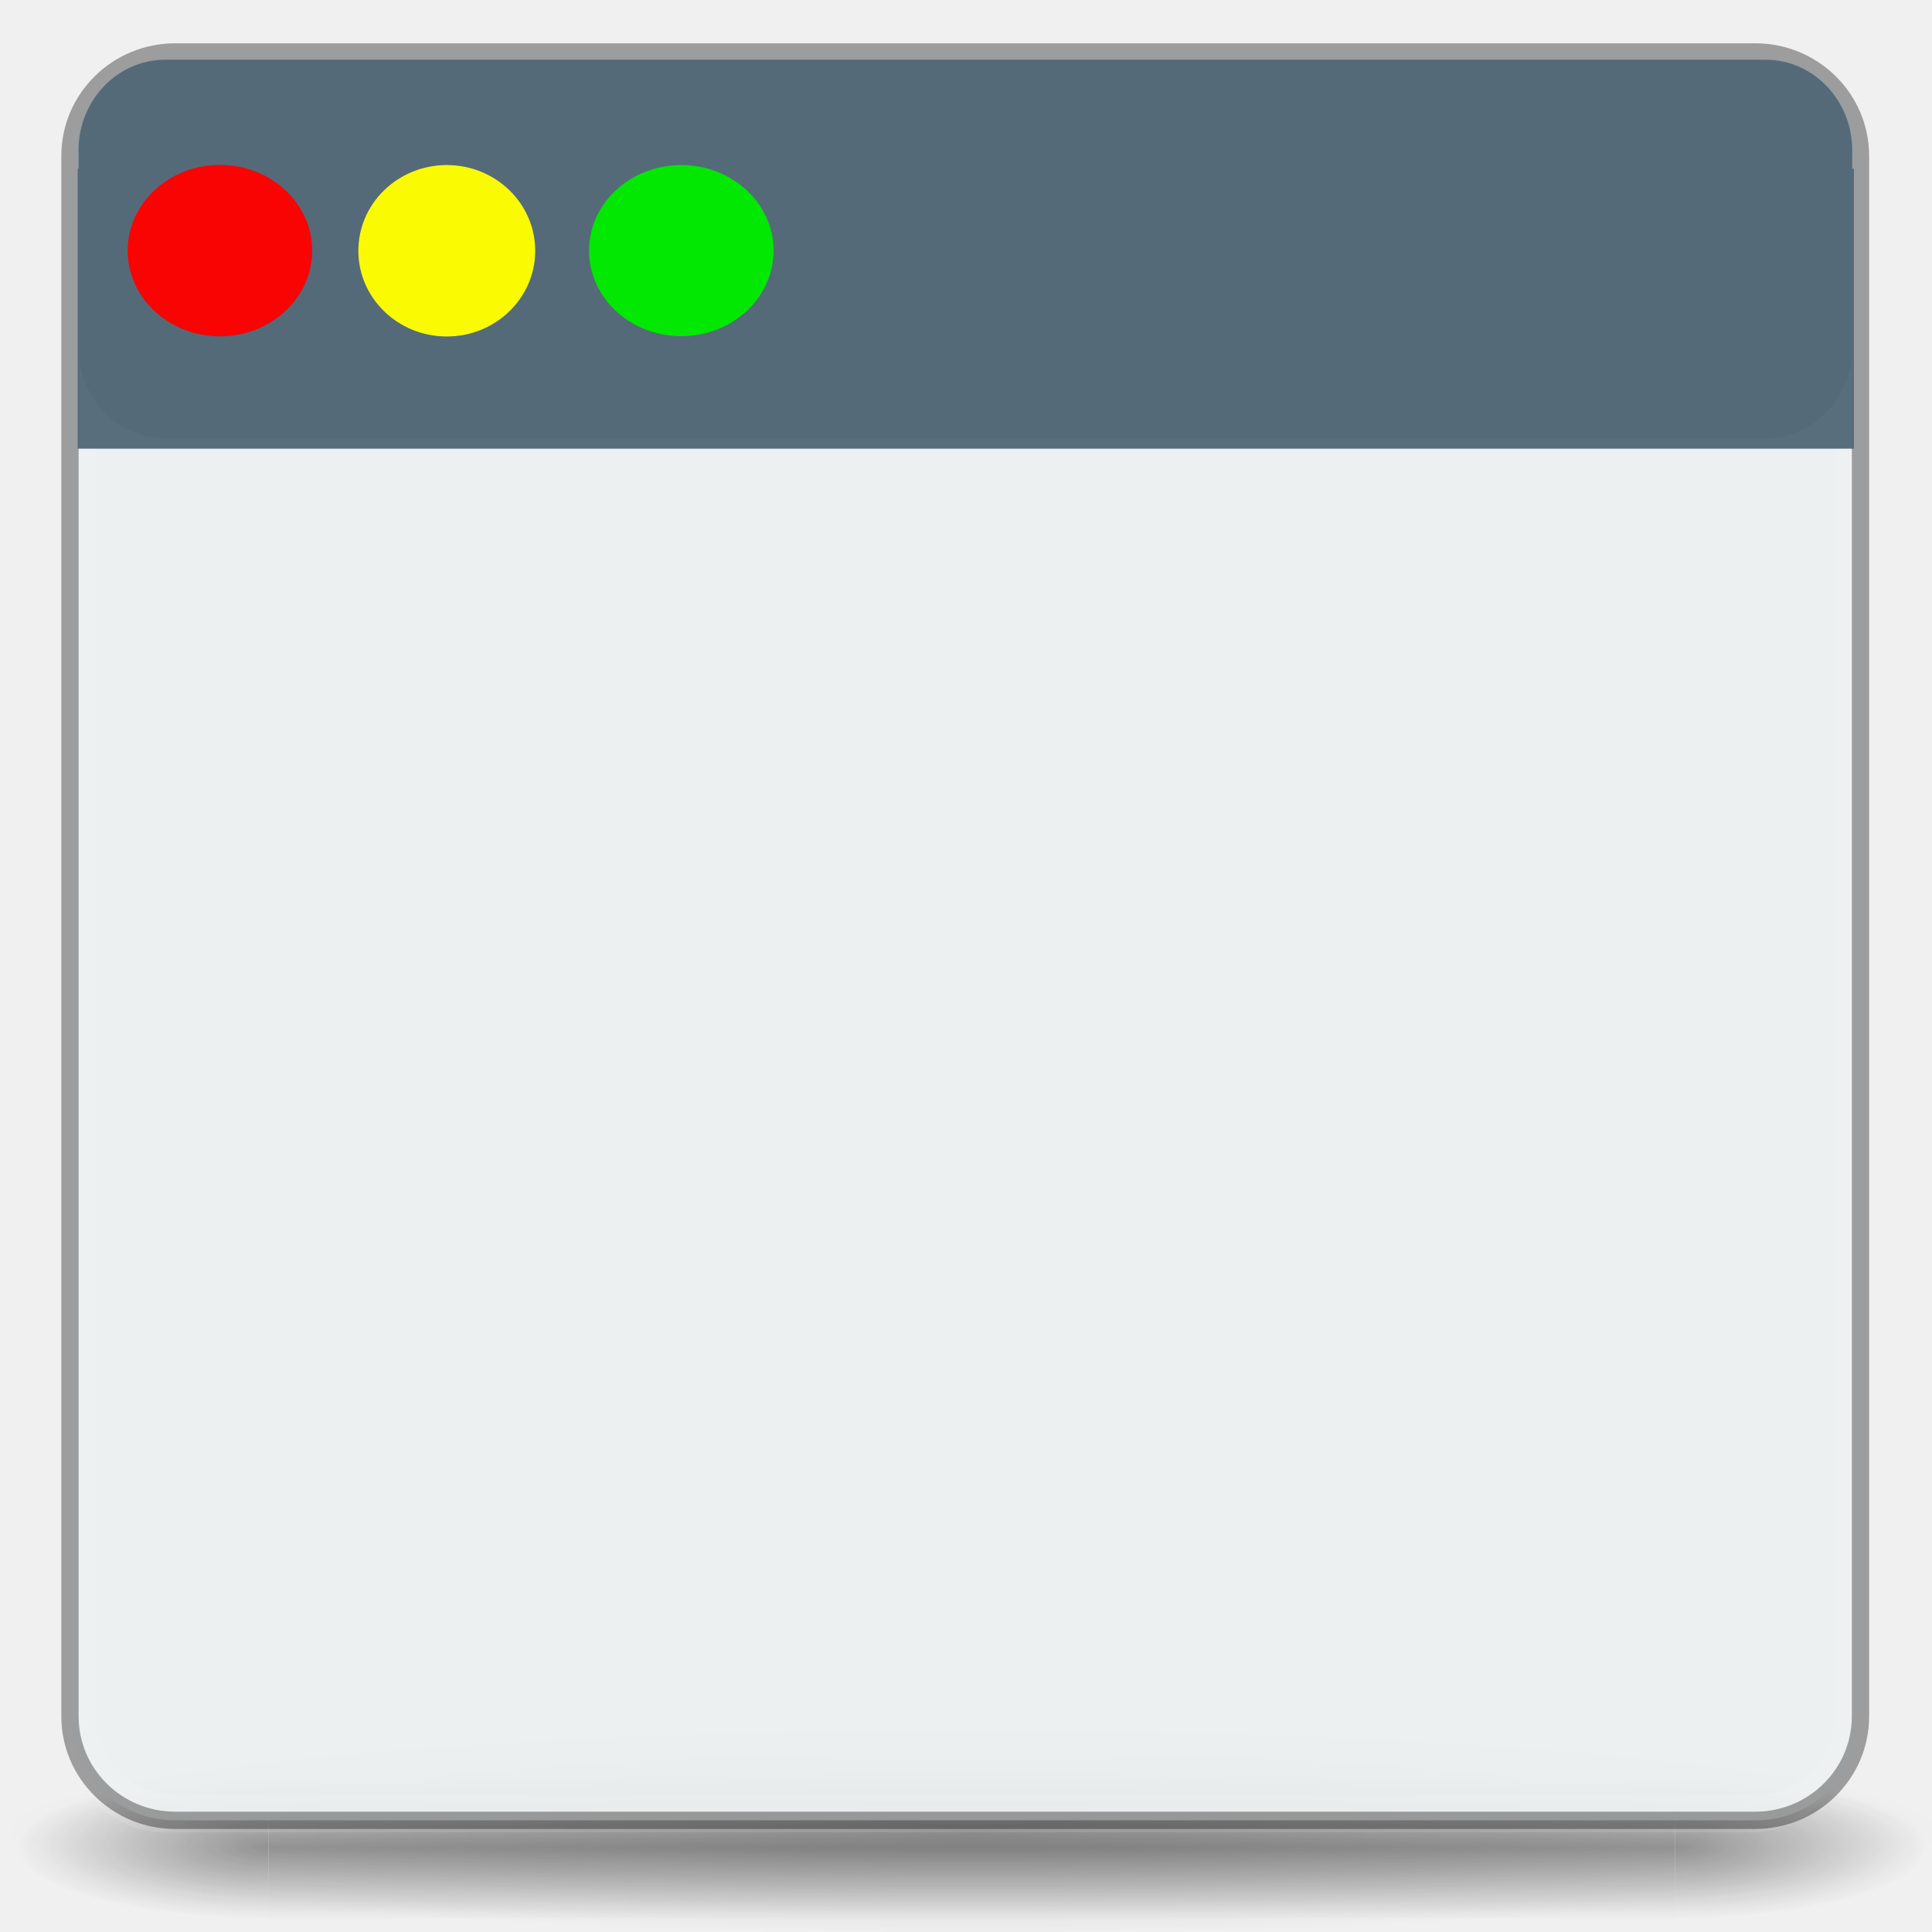
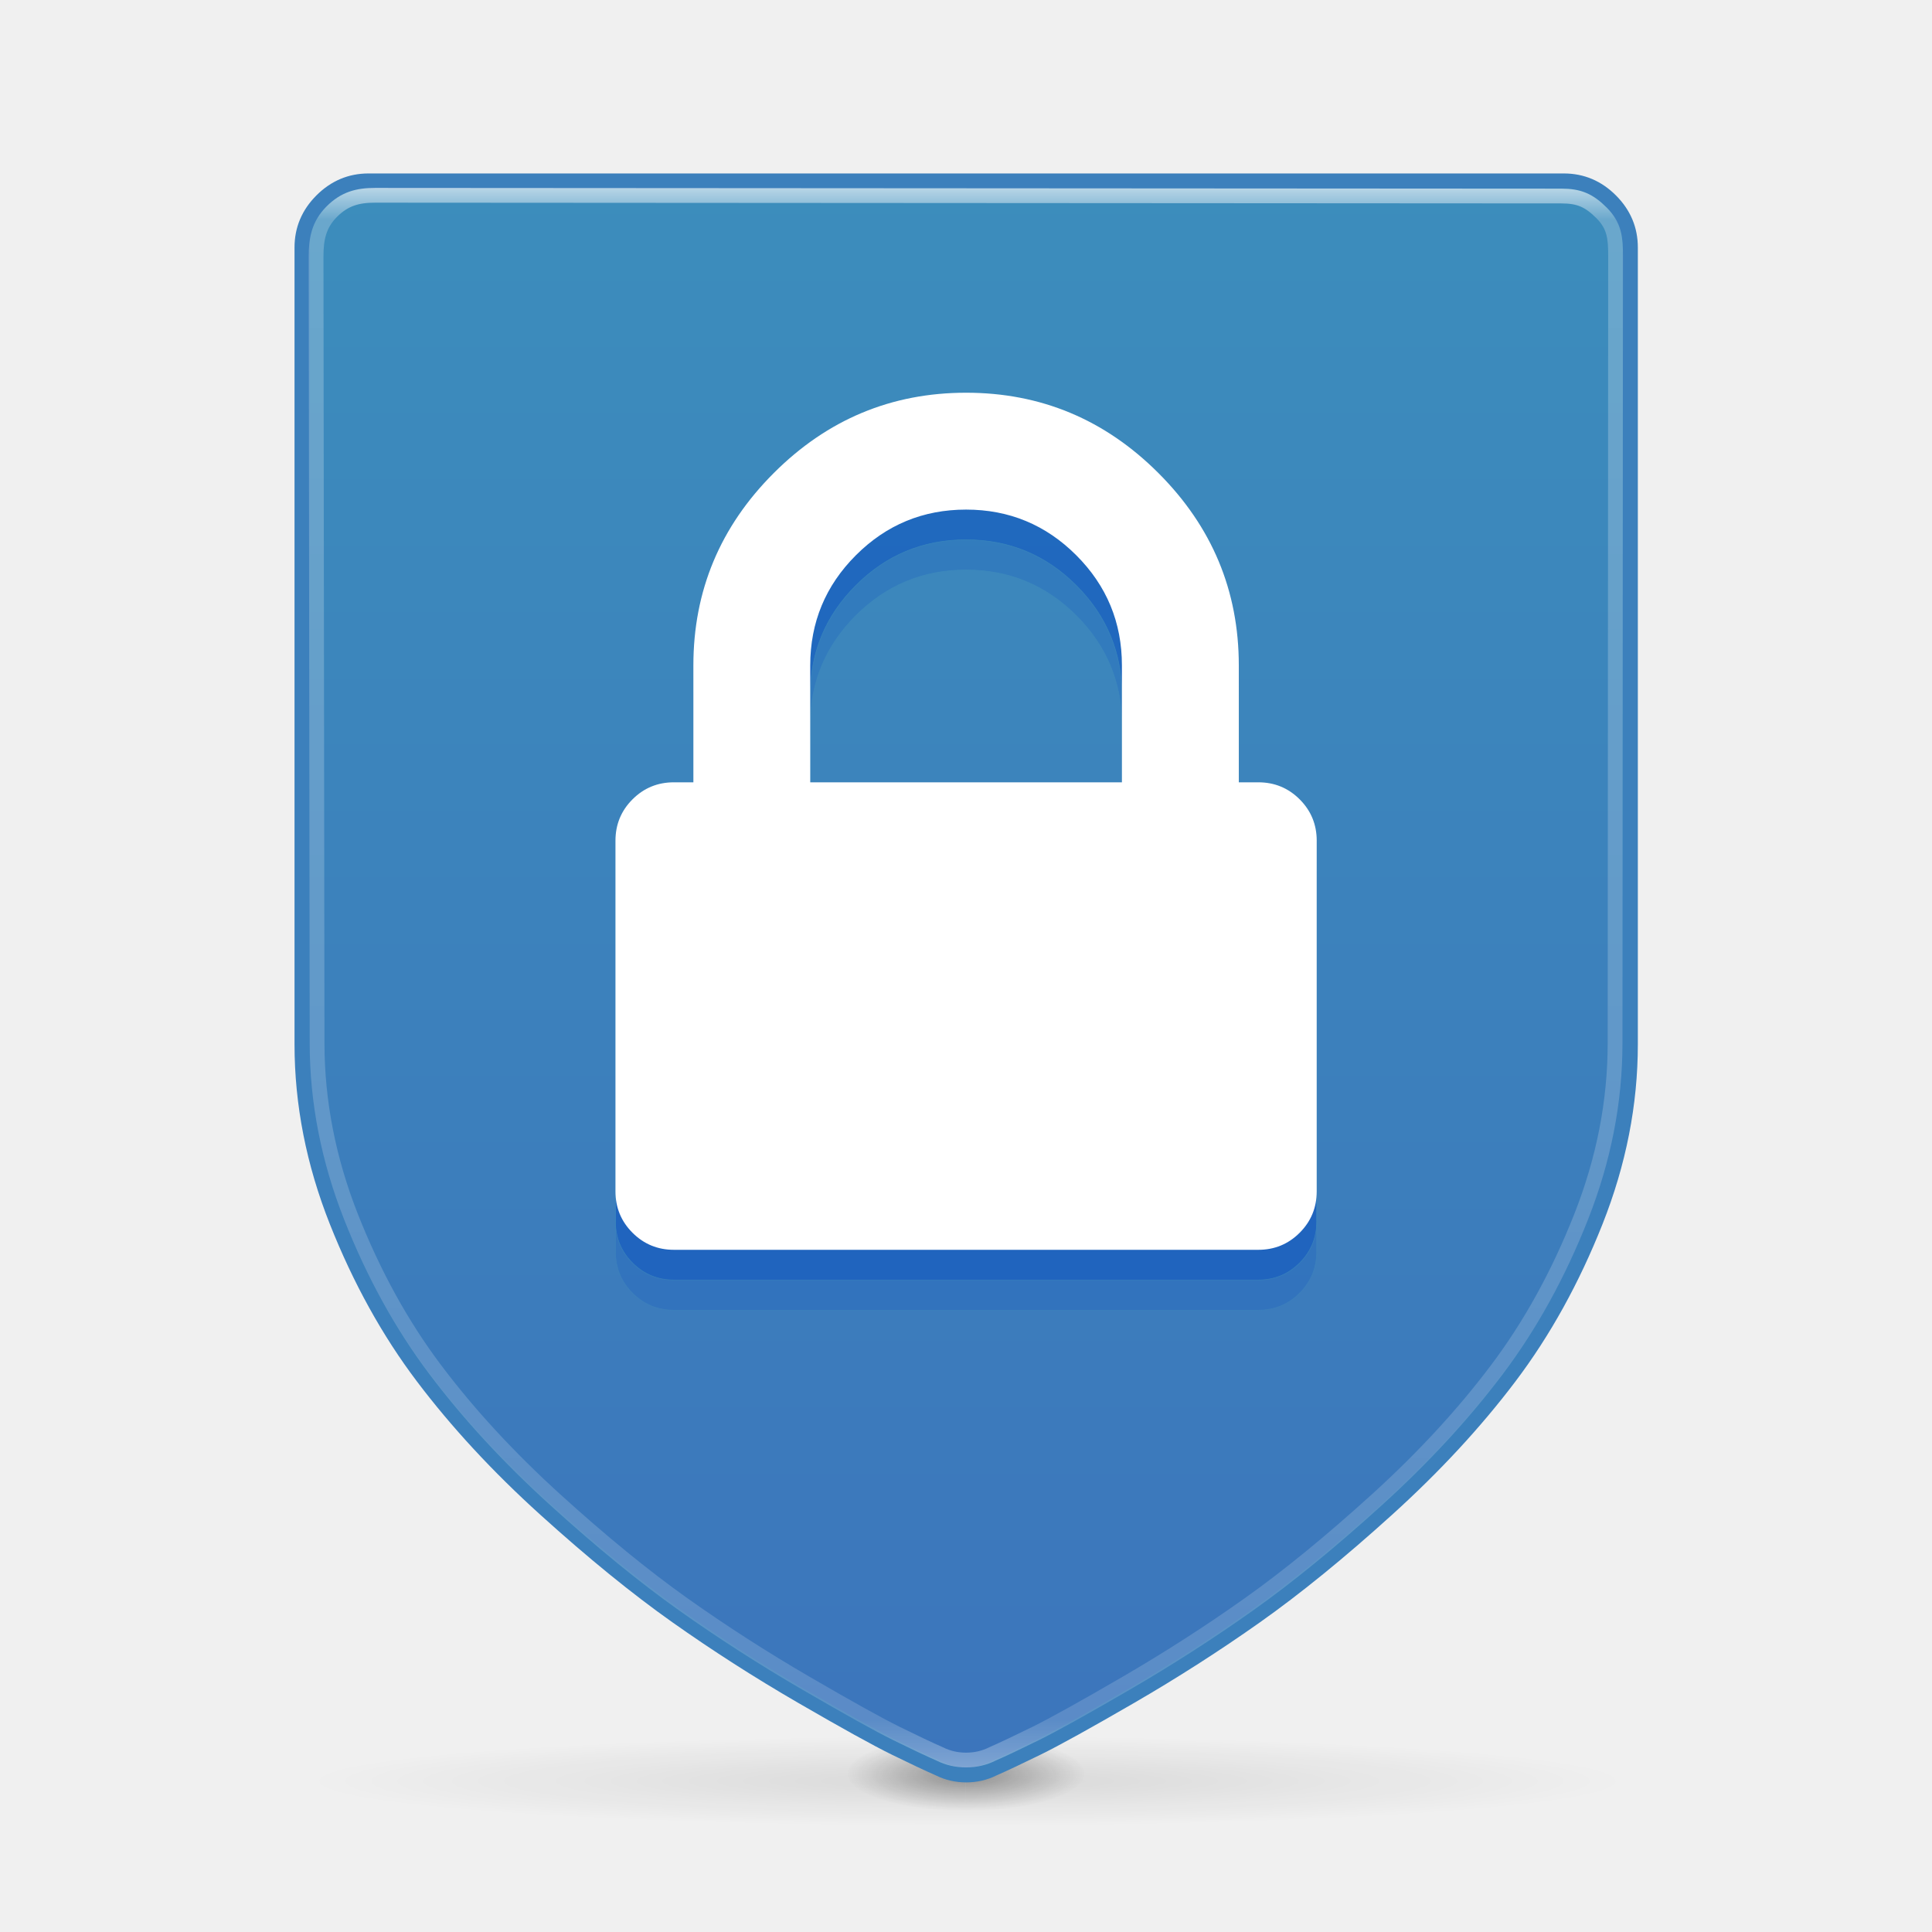
- <svg xmlns="http://www.w3.org/2000/svg" xmlns:xlink="http://www.w3.org/1999/xlink" id="svg4113" height="128" width="128" version="1.1">
-   <defs id="defs4115">
-     <linearGradient gradientTransform="matrix(2.72973,0,0,2.72973,-1.513518,1.488321)" gradientUnits="userSpaceOnUse" xlink:href="#linearGradient3924" id="linearGradient4136" y2="43" x2="24" y1="5" x1="24" />
-     <linearGradient id="linearGradient3924">
-       <stop offset="0" style="stop-color:#ffffff;stop-opacity:1" id="stop3926" />
-       <stop offset="0.063" style="stop-color:#ffffff;stop-opacity:0.235" id="stop3928" />
-       <stop offset="0.951" style="stop-color:#ffffff;stop-opacity:0.157" id="stop3930" />
-       <stop offset="1" style="stop-color:#ffffff;stop-opacity:0.392" id="stop3932" />
+ <svg xmlns="http://www.w3.org/2000/svg" xmlns:xlink="http://www.w3.org/1999/xlink" width="128" height="128" viewBox="0 0 128 128" version="1.1" id="svg217">
+   <defs id="defs221">
+     <linearGradient id="linearGradient7072">
+       <stop id="stop7068" offset="0" style="stop-color:#3c8dbc;stop-opacity:1" />
+       <stop id="stop7070" offset="1" style="stop-color:#3c75bc;stop-opacity:1" />
    </linearGradient>
-     <radialGradient gradientTransform="matrix(0,24.13962,-29.63575,0,361.2812,-204.7268)" gradientUnits="userSpaceOnUse" xlink:href="#linearGradient2867-449-88-871-390-598-476-591-434-148-57-177-8-3-3-6-4-8-8-8-5-7-8" id="radialGradient3936-3" fy="9.957" fx="7.118" r="8.933" cy="9.957" cx="7.118" />
-     <linearGradient id="linearGradient2867-449-88-871-390-598-476-591-434-148-57-177-8-3-3-6-4-8-8-8-5-7-8">
-       <stop offset="0" style="stop-color:#404648;stop-opacity:1" id="stop3750-1-0-7-6-6-1-3-9-3-9-2" />
-       <stop offset="1" style="stop-color:#0c1011;stop-opacity:1" id="stop3754-1-8-5-2-7-6-7-1-9-1-0" />
+     <linearGradient id="linearGradient5421">
+       <stop id="stop5417" offset="0" style="stop-color:#ffffff;stop-opacity:1" />
+       <stop style="stop-color:#ffffff;stop-opacity:0.235" offset="0.038" id="stop5441" />
+       <stop id="stop5453" offset="0.962" style="stop-color:#ffffff;stop-opacity:0.157" />
+       <stop id="stop5419" offset="1" style="stop-color:#ffffff;stop-opacity:0.392" />
    </linearGradient>
-     <radialGradient gradientTransform="matrix(2.003784,0,0,1.4,27.98813,-17.4)" gradientUnits="userSpaceOnUse" xlink:href="#linearGradient3688-166-749-5" id="radialGradient4093" fy="43.5" fx="4.993" r="2.5" cy="43.5" cx="4.993" />
-     <linearGradient id="linearGradient3688-166-749-5">
-       <stop offset="0" style="stop-color:#181818;stop-opacity:1" id="stop2883-0" />
-       <stop offset="1" style="stop-color:#181818;stop-opacity:0" id="stop2885-5" />
+     <linearGradient id="linearGradient5317-0">
+       <stop style="stop-color:#8cd5ff;stop-opacity:1" offset="0" id="stop5313" />
+       <stop style="stop-color:#3689e6;stop-opacity:1" offset="1" id="stop5315" />
    </linearGradient>
-     <radialGradient gradientTransform="matrix(2.003784,0,0,1.4,-20.01187,-104.4)" gradientUnits="userSpaceOnUse" xlink:href="#linearGradient3688-464-309-8" id="radialGradient4095" fy="43.5" fx="4.993" r="2.5" cy="43.5" cx="4.993" />
-     <linearGradient id="linearGradient3688-464-309-8">
-       <stop offset="0" style="stop-color:#181818;stop-opacity:1" id="stop2889-9" />
-       <stop offset="1" style="stop-color:#181818;stop-opacity:0" id="stop2891-4" />
+     <linearGradient xlink:href="#linearGradient7072" id="linearGradient5319" x1="1536" y1="128.202" x2="1536" y2="1661.113" gradientUnits="userSpaceOnUse" gradientTransform="matrix(0.06874791,0,0,0.06874791,2.413916,3.191935)" />
+     <linearGradient xlink:href="#linearGradient5317-0" id="linearGradient5319-3" x1="1536" y1="128.202" x2="1536" y2="1661.113" gradientUnits="userSpaceOnUse" gradientTransform="matrix(0.06874791,0,0,0.06874791,-17.59946,-8.79973)" />
+     <linearGradient xlink:href="#linearGradient5421" id="linearGradient5410" x1="64.007" y1="9.439" x2="64.007" y2="119.008" gradientUnits="userSpaceOnUse" gradientTransform="matrix(0.9772587,0,0,0.9811194,1.448412,1.239158)" />
+     <radialGradient cx="4.993" cy="43.5" r="2.5" fx="4.993" fy="43.5" id="h" xlink:href="#b" gradientUnits="userSpaceOnUse" gradientTransform="matrix(2.00378,0,0,1.4,27.988,-17.4)" />
+     <linearGradient id="b">
+       <stop offset="0" stop-color="#181818" id="stop5614" />
+       <stop offset="1" stop-color="#181818" stop-opacity="0" id="stop5616" />
    </linearGradient>
-     <linearGradient gradientUnits="userSpaceOnUse" xlink:href="#linearGradient3702-501-757-0" id="linearGradient4097" y2="39.999" x2="25.058" y1="47.028" x1="25.058" />
-     <linearGradient id="linearGradient3702-501-757-0">
-       <stop offset="0" style="stop-color:#181818;stop-opacity:0" id="stop2895-0" />
-       <stop offset="0.5" style="stop-color:#181818;stop-opacity:1" id="stop2897-2" />
-       <stop offset="1" style="stop-color:#181818;stop-opacity:0" id="stop2899-6" />
+     <radialGradient cx="4.993" cy="43.5" r="2.5" fx="4.993" fy="43.5" id="i" xlink:href="#b" gradientUnits="userSpaceOnUse" gradientTransform="matrix(2.00378,0,0,1.4,-48.012,-104.4)" />
+     <radialGradient gradientUnits="userSpaceOnUse" gradientTransform="matrix(1.566964,0,0,0.10714,13.96229,111.6244)" r="28" fy="59.5" fx="32" cy="59.5" cx="32" id="g" xlink:href="#f" />
+     <linearGradient id="f">
+       <stop offset="0" id="stop5588" />
+       <stop offset="1" stop-opacity="0" id="stop5590" />
    </linearGradient>
-     <linearGradient id="linearGradient3811">
-       <stop offset="0" style="stop-color:#000000;stop-opacity:1" id="stop3813" />
-       <stop offset="1" style="stop-color:#000000;stop-opacity:0" id="stop3815" />
-     </linearGradient>
-     <radialGradient gradientTransform="matrix(1.581305,0,0,0.1697883,71.2511,102.1321)" gradientUnits="userSpaceOnUse" xlink:href="#linearGradient3811" id="radialGradient4111" fy="93.468" fx="-4.029" r="35.338" cy="93.468" cx="-4.029" />
-     <linearGradient y2="12" x2="20" y1="-3" x1="10" gradientTransform="matrix(2.476929,0,0,4.434992,12.64418,51.23727)" gradientUnits="userSpaceOnUse" id="linearGradient3368-3" xlink:href="#linearGradient3880-3" />
-     <linearGradient id="linearGradient3880-3">
-       <stop id="stop3883-1" offset="0" style="stop-color:#ffffff;stop-opacity:1;" />
-       <stop id="stop3885-5" offset="1" style="stop-color:#ffffff;stop-opacity:0;" />
-     </linearGradient>
-     <linearGradient gradientTransform="matrix(2.723202,0,0,2.733057,-0.9638082,0.1516844)" gradientUnits="userSpaceOnUse" xlink:href="#linearGradient3924" id="linearGradient4136-3" y2="43" x2="24" y1="5" x1="24" />
-     <radialGradient gradientTransform="matrix(1.825574,0,0,0.1928924,71.86684,103.3599)" gradientUnits="userSpaceOnUse" xlink:href="#linearGradient3811" id="radialGradient4111-5" fy="93.468" fx="-4.029" r="35.338" cy="93.468" cx="-4.029" />
-     <radialGradient gradientTransform="matrix(2.003784,0,0,1.4,27.98813,-17.4)" gradientUnits="userSpaceOnUse" xlink:href="#linearGradient3688-166-749-5" id="radialGradient4093-9" fy="43.5" fx="4.993" r="2.5" cy="43.5" cx="4.993" />
-     <radialGradient gradientTransform="matrix(2.003784,0,0,1.4,-20.01187,-104.4)" gradientUnits="userSpaceOnUse" xlink:href="#linearGradient3688-166-749-5" id="radialGradient4095-8" fy="43.5" fx="4.993" r="2.5" cy="43.5" cx="4.993" />
-     <linearGradient gradientTransform="matrix(3.151399,0,0,3.101182,-12.13796,-10.97907)" gradientUnits="userSpaceOnUse" xlink:href="#linearGradient3924" id="linearGradient4136-6" y2="43" x2="24" y1="5" x1="24" />
-     <linearGradient gradientTransform="matrix(3.143863,0,0,3.104962,-11.50332,-12.49759)" gradientUnits="userSpaceOnUse" xlink:href="#linearGradient3924" id="linearGradient4136-3-1" y2="43" x2="24" y1="5" x1="24" />
  </defs>
-   <path d="m 129.024,121.389 a 64.512,6.816 0 0 1 -129.025,0 64.512,6.816 0 1 1 129.025,0 z" id="path3041" style="color:#000000;display:inline;overflow:visible;visibility:visible;opacity:0.2;fill:url(#radialGradient4111-5);fill-opacity:1;fill-rule:nonzero;stroke:none;stroke-width:1;marker:none;enable-background:accumulate" />
-   <g transform="matrix(3.161407,0,0,1.05125,-11.49156,77.71533)" id="g2036" style="display:inline">
-     <g transform="matrix(1.052632,0,0,1.285713,-1.263158,-13.42854)" id="g3712" style="opacity:0.4">
-       <rect width="5" height="7" x="38" y="40" id="rect2801" style="fill:url(#radialGradient4093-9);fill-opacity:1;stroke:none" />
-       <rect width="5" height="7" x="-10" y="-47" transform="scale(-1,-1)" id="rect3696" style="fill:url(#radialGradient4095-8);fill-opacity:1;stroke:none" />
-       <rect width="28" height="7" x="10" y="40" id="rect3700" style="fill:url(#linearGradient4097);fill-opacity:1;stroke:none" />
-     </g>
+   <ellipse style="opacity:0.1;fill:url(#g);stroke-width:1.252" ry="3" rx="43.875" cy="117.999" cx="64.105" id="ellipse5630" />
+   <g transform="translate(31.99538,57.99937)" style="opacity:0.4" id="g5636">
+     <path style="fill:url(#h)" d="m 38,40 h 5 v 7 h -5 z" transform="matrix(1.57895,0,0,0.71429,-28,28.429)" id="path5632" />
+     <path style="fill:url(#i)" transform="matrix(-1.57895,0,0,-0.71429,-28,28.429)" d="m -38,-47 h 5 v 7 h -5 z" id="path5634" />
  </g>
-   <rect width="116.602" height="114.744" rx="5.772" ry="5.68" x="5.195" y="6.077" id="rect6741-7" style="opacity:0.3;fill:none;stroke:url(#linearGradient4136-6);stroke-width:1.145;stroke-linecap:round;stroke-linejoin:round;stroke-miterlimit:4;stroke-dasharray:none;stroke-dashoffset:0;stroke-opacity:1" />
-   <rect width="118.626" height="117.159" rx="6.973" ry="6.887" x="4.636" y="3.442" id="rect5505-21-3-5" style="color:#000000;display:inline;overflow:visible;visibility:visible;opacity:0.9;fill:#ecf0f1;fill-opacity:1;fill-rule:nonzero;stroke:none;stroke-width:1;marker:none;enable-background:accumulate" />
-   <rect width="116.323" height="114.884" rx="5.759" ry="5.687" x="5.788" y="4.58" id="rect6741-7-6" style="opacity:0.3;fill:none;stroke:url(#linearGradient4136-3-1);stroke-width:1.145;stroke-linecap:round;stroke-linejoin:round;stroke-miterlimit:4;stroke-dasharray:none;stroke-dashoffset:0;stroke-opacity:1" />
-   <rect width="118.626" height="117.159" rx="6.973" ry="6.887" x="4.636" y="3.442" id="rect5505-21-3-1-2" style="color:#000000;display:inline;overflow:visible;visibility:visible;opacity:0.7;fill:none;stroke:#000000;stroke-width:1.145;stroke-linecap:round;stroke-linejoin:round;stroke-miterlimit:4;stroke-dasharray:none;stroke-dashoffset:0;stroke-opacity:0.496;marker:none;enable-background:accumulate" />
-   <rect width="117.516" height="25.084" rx="5.748" ry="6.015" x="5.201" y="3.957" id="rect5505-21-3-5-3" style="color:#000000;display:inline;overflow:visible;visibility:visible;opacity:1;fill:#546a79;fill-opacity:1;fill-rule:nonzero;stroke:none;stroke-width:1;marker:none;enable-background:accumulate" />
-   <rect style="opacity:0.97;fill:#546a79;fill-opacity:1;fill-rule:nonzero;stroke:none;stroke-width:1.712;stroke-miterlimit:4;stroke-dasharray:none;stroke-opacity:0.496" id="rect4199" width="117.681" height="18.549" x="5.147" y="11.177" rx="0" ry="0" />
-   <ellipse style="opacity:0.97;fill:#ff0000;fill-opacity:1;fill-rule:nonzero;stroke:none;stroke-width:1.712;stroke-miterlimit:4;stroke-dasharray:none;stroke-opacity:0.496" id="path4203" cx="14.572" cy="16.605" rx="6.113" ry="5.679" />
-   <ellipse style="opacity:0.97;fill:#ffff00;fill-opacity:1;fill-rule:nonzero;stroke:none;stroke-width:1.712;stroke-miterlimit:4;stroke-dasharray:none;stroke-opacity:0.496" id="path4207" cx="29.601" cy="16.615" rx="5.859" ry="5.679" />
-   <ellipse style="opacity:0.97;fill:#00eb00;fill-opacity:1;fill-rule:nonzero;stroke:none;stroke-width:1.712;stroke-miterlimit:4;stroke-dasharray:none;stroke-opacity:0.496" id="path4209" cx="45.139" cy="16.605" rx="6.113" ry="5.669" />
+   <path d="m 108.011,16.392 v 52.798 c 0,3.942 -0.768,7.849 -2.303,11.722 -1.535,3.873 -3.437,7.31 -5.706,10.312 -2.269,3.002 -4.973,5.924 -8.112,8.765 -3.139,2.842 -6.038,5.202 -8.697,7.081 -2.658,1.879 -5.431,3.655 -8.318,5.328 -2.887,1.673 -4.938,2.807 -6.153,3.403 -1.215,0.596 -2.188,1.054 -2.922,1.375 -0.55,0.275 -1.146,0.412 -1.787,0.412 -0.642,0 -1.237,-0.138 -1.787,-0.412 -0.733,-0.321 -1.707,-0.779 -2.922,-1.375 -1.215,-0.596 -3.266,-1.73 -6.153,-3.403 -2.887,-1.673 -5.66,-3.449 -8.318,-5.328 -2.658,-1.879 -5.557,-4.239 -8.697,-7.081 C 32.995,97.147 30.291,94.226 28.023,91.224 25.754,88.222 23.852,84.784 22.316,80.911 20.781,77.039 20.013,73.131 20.013,69.19 V 16.392 c 0,-1.192 0.435,-2.223 1.306,-3.094 0.871,-0.871 1.902,-1.306 3.094,-1.306 h 79.198 c 1.192,0 2.223,0.435 3.094,1.306 0.871,0.871 1.306,1.902 1.306,3.094 z" id="path215" style="fill:url(#linearGradient5319);fill-opacity:1;stroke:none;stroke-width:0.069;stroke-opacity:1;font-variant-east_asian:normal;opacity:1;vector-effect:none;stroke-linecap:butt;stroke-linejoin:miter;stroke-miterlimit:4;stroke-dasharray:none;stroke-dashoffset:0" />
+   <path style="fill:none;fill-opacity:1;stroke:#3c80bc;stroke-width:1;stroke-opacity:1;font-variant-east_asian:normal;opacity:1;vector-effect:none;stroke-linecap:butt;stroke-linejoin:miter;stroke-miterlimit:4;stroke-dasharray:none;stroke-dashoffset:0" id="path5390" d="m 108.011,16.392 v 52.798 c 0,3.942 -0.768,7.849 -2.303,11.722 -1.535,3.873 -3.437,7.31 -5.706,10.312 -2.269,3.002 -4.973,5.924 -8.112,8.765 -3.139,2.842 -6.038,5.202 -8.697,7.081 -2.658,1.879 -5.431,3.655 -8.318,5.328 -2.887,1.673 -4.938,2.807 -6.153,3.403 -1.215,0.596 -2.188,1.054 -2.922,1.375 -0.55,0.275 -1.146,0.412 -1.787,0.412 -0.642,0 -1.237,-0.138 -1.787,-0.412 -0.733,-0.321 -1.707,-0.779 -2.922,-1.375 -1.215,-0.596 -3.266,-1.73 -6.153,-3.403 -2.887,-1.673 -5.66,-3.449 -8.318,-5.328 -2.658,-1.879 -5.557,-4.239 -8.697,-7.081 C 32.995,97.147 30.291,94.226 28.023,91.224 25.754,88.222 23.852,84.784 22.316,80.911 20.781,77.039 20.013,73.131 20.013,69.19 V 16.392 c 0,-1.192 0.435,-2.223 1.306,-3.094 0.871,-0.871 1.902,-1.306 3.094,-1.306 h 79.198 c 1.192,0 2.223,0.435 3.094,1.306 0.871,0.871 1.306,1.902 1.306,3.094 z" />
+   <path id="path7066" d="m 53.681,55.83 h 20.649 v -7.743 q 0,-4.275 -3.025,-7.3 -3.025,-3.025 -7.3,-3.025 -4.275,0 -7.3,3.025 -3.025,3.025 -3.025,7.3 z m 33.554,3.872 v 23.23 q 0,1.613 -1.129,2.742 -1.129,1.129 -2.742,1.129 H 44.648 q -1.613,0 -2.742,-1.129 Q 40.776,84.544 40.776,82.931 V 59.701 q 0,-1.613 1.129,-2.742 1.129,-1.129 2.742,-1.129 h 1.291 v -7.743 q 0,-7.421 5.324,-12.744 5.324,-5.324 12.744,-5.324 7.421,0 12.744,5.324 5.324,5.324 5.324,12.744 v 7.743 h 1.291 q 1.613,0 2.742,1.129 1.129,1.129 1.129,2.742 z" style="opacity:0.221;fill:#0d52bf;fill-opacity:1;stroke-width:0.04;stroke:#3c8dbc;stroke-opacity:1" />
+   <path style="opacity:1;vector-effect:none;fill:none;fill-opacity:1;stroke:url(#linearGradient5410);stroke-width:0.979;stroke-linecap:round;stroke-linejoin:round;stroke-miterlimit:4;stroke-dasharray:none;stroke-dashoffset:0;stroke-opacity:1" id="path5402" d="m 107.036,16.955 -0.033,52.168 c -0.002,3.867 -0.75,7.701 -2.251,11.5 -1.5,3.8 -3.359,7.172 -5.576,10.117 -2.217,2.945 -4.86,5.812 -7.928,8.6 -3.068,2.788 -5.901,5.104 -8.499,6.947 -2.598,1.844 -5.308,3.586 -8.129,5.227 -2.822,1.641 -4.826,2.754 -6.013,3.339 -1.187,0.585 -2.139,1.034 -2.855,1.349 -0.537,0.27 -1.12,0.405 -1.747,0.405 -0.627,0 -1.209,-0.135 -1.747,-0.405 -0.717,-0.315 -1.668,-0.764 -2.855,-1.349 -1.187,-0.585 -3.191,-1.697 -6.013,-3.339 -2.822,-1.641 -5.532,-3.384 -8.129,-5.227 -2.598,-1.844 -5.431,-4.159 -8.499,-6.947 -3.068,-2.788 -5.711,-5.655 -7.928,-8.6 -2.217,-2.945 -4.076,-6.318 -5.576,-10.117 -1.5,-3.8 -2.246,-7.633 -2.251,-11.5 l -0.066,-52.119 c -0.002,-1.169 0.182,-2.121 1.033,-2.975 0.851,-0.854 1.715,-1.091 2.88,-1.09 l 78.584,0.049 c 1.17,7.33e-4 1.83,0.274 2.681,1.128 0.851,0.854 0.918,1.669 0.917,2.838 z" />
+   <path style="fill:#0d52bf;fill-opacity:1;stroke-width:0.04;opacity:0.471;stroke:#3c8dbc;stroke-opacity:1" d="m 53.681,53.83 h 20.649 v -7.743 q 0,-4.275 -3.025,-7.3 -3.025,-3.025 -7.3,-3.025 -4.275,0 -7.3,3.025 -3.025,3.025 -3.025,7.3 z m 33.554,3.872 v 23.23 q 0,1.613 -1.129,2.742 -1.129,1.129 -2.742,1.129 H 44.648 q -1.613,0 -2.742,-1.129 Q 40.776,82.544 40.776,80.931 V 57.701 q 0,-1.613 1.129,-2.742 1.129,-1.129 2.742,-1.129 h 1.291 v -7.743 q 0,-7.421 5.324,-12.744 5.324,-5.324 12.744,-5.324 7.421,0 12.744,5.324 5.324,5.324 5.324,12.744 v 7.743 h 1.291 q 1.613,0 2.742,1.129 1.129,1.129 1.129,2.742 z" id="path7064" />
+   <path id="path6309" d="m 53.681,51.83 h 20.649 v -7.743 q 0,-4.275 -3.025,-7.3 -3.025,-3.025 -7.3,-3.025 -4.275,0 -7.3,3.025 -3.025,3.025 -3.025,7.3 z m 33.554,3.872 v 23.23 q 0,1.613 -1.129,2.742 -1.129,1.129 -2.742,1.129 H 44.648 q -1.613,0 -2.742,-1.129 Q 40.776,80.544 40.776,78.931 V 55.701 q 0,-1.613 1.129,-2.742 1.129,-1.129 2.742,-1.129 h 1.291 v -7.743 q 0,-7.421 5.324,-12.744 5.324,-5.324 12.744,-5.324 7.421,0 12.744,5.324 5.324,5.324 5.324,12.744 v 7.743 h 1.291 q 1.613,0 2.742,1.129 1.129,1.129 1.129,2.742 z" style="stroke-width:0.04;fill:#ffffff;fill-opacity:1" />
</svg>
